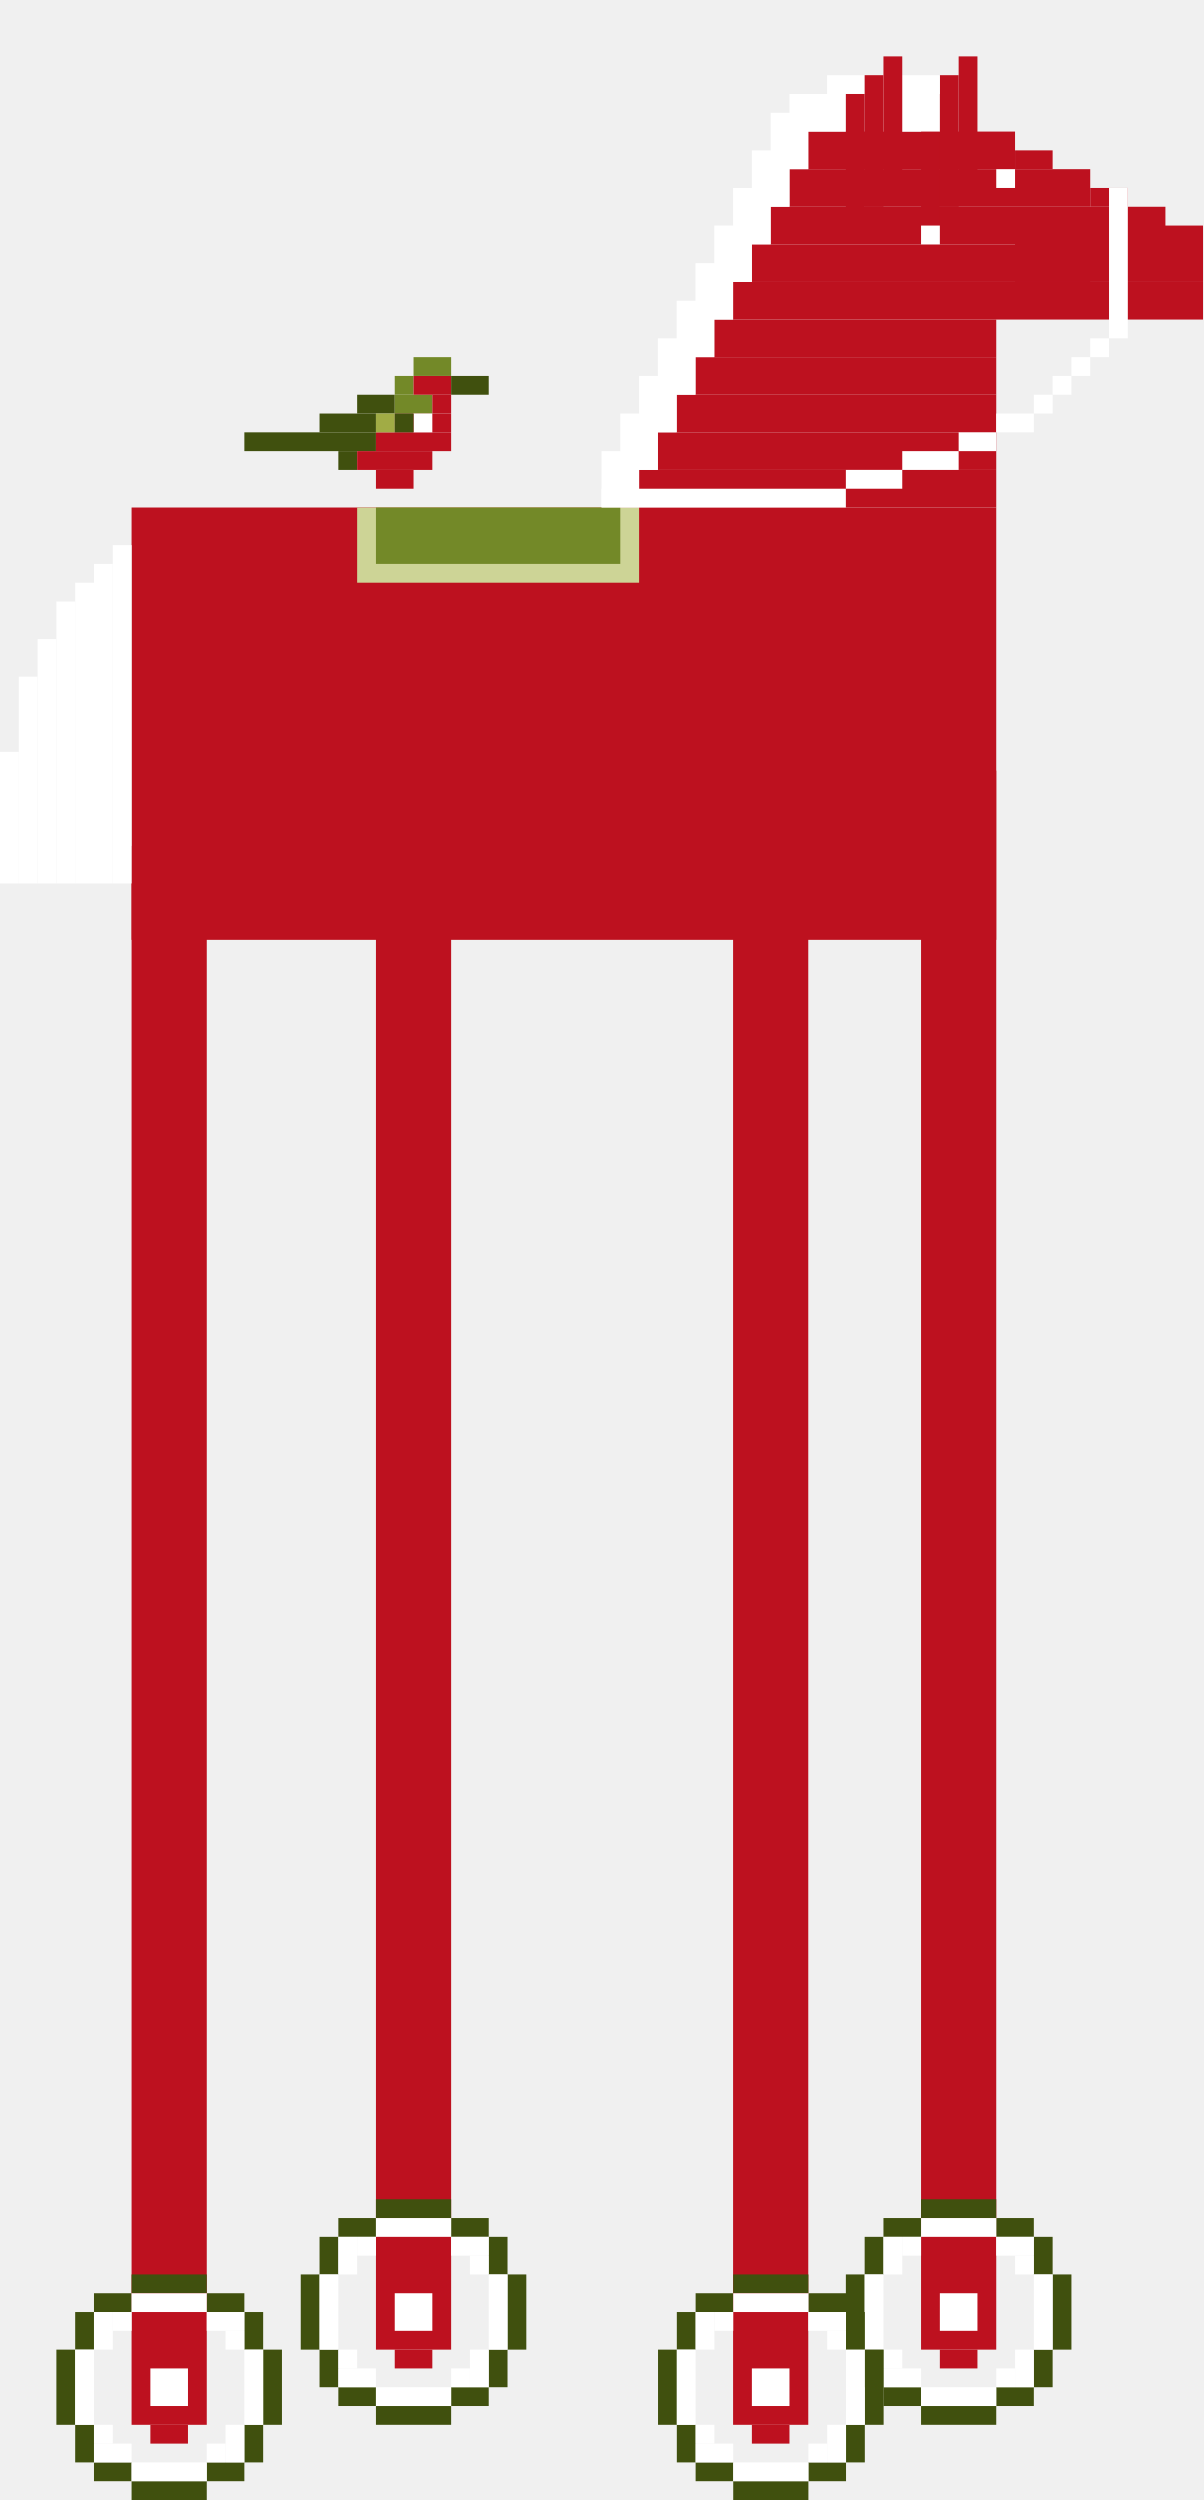
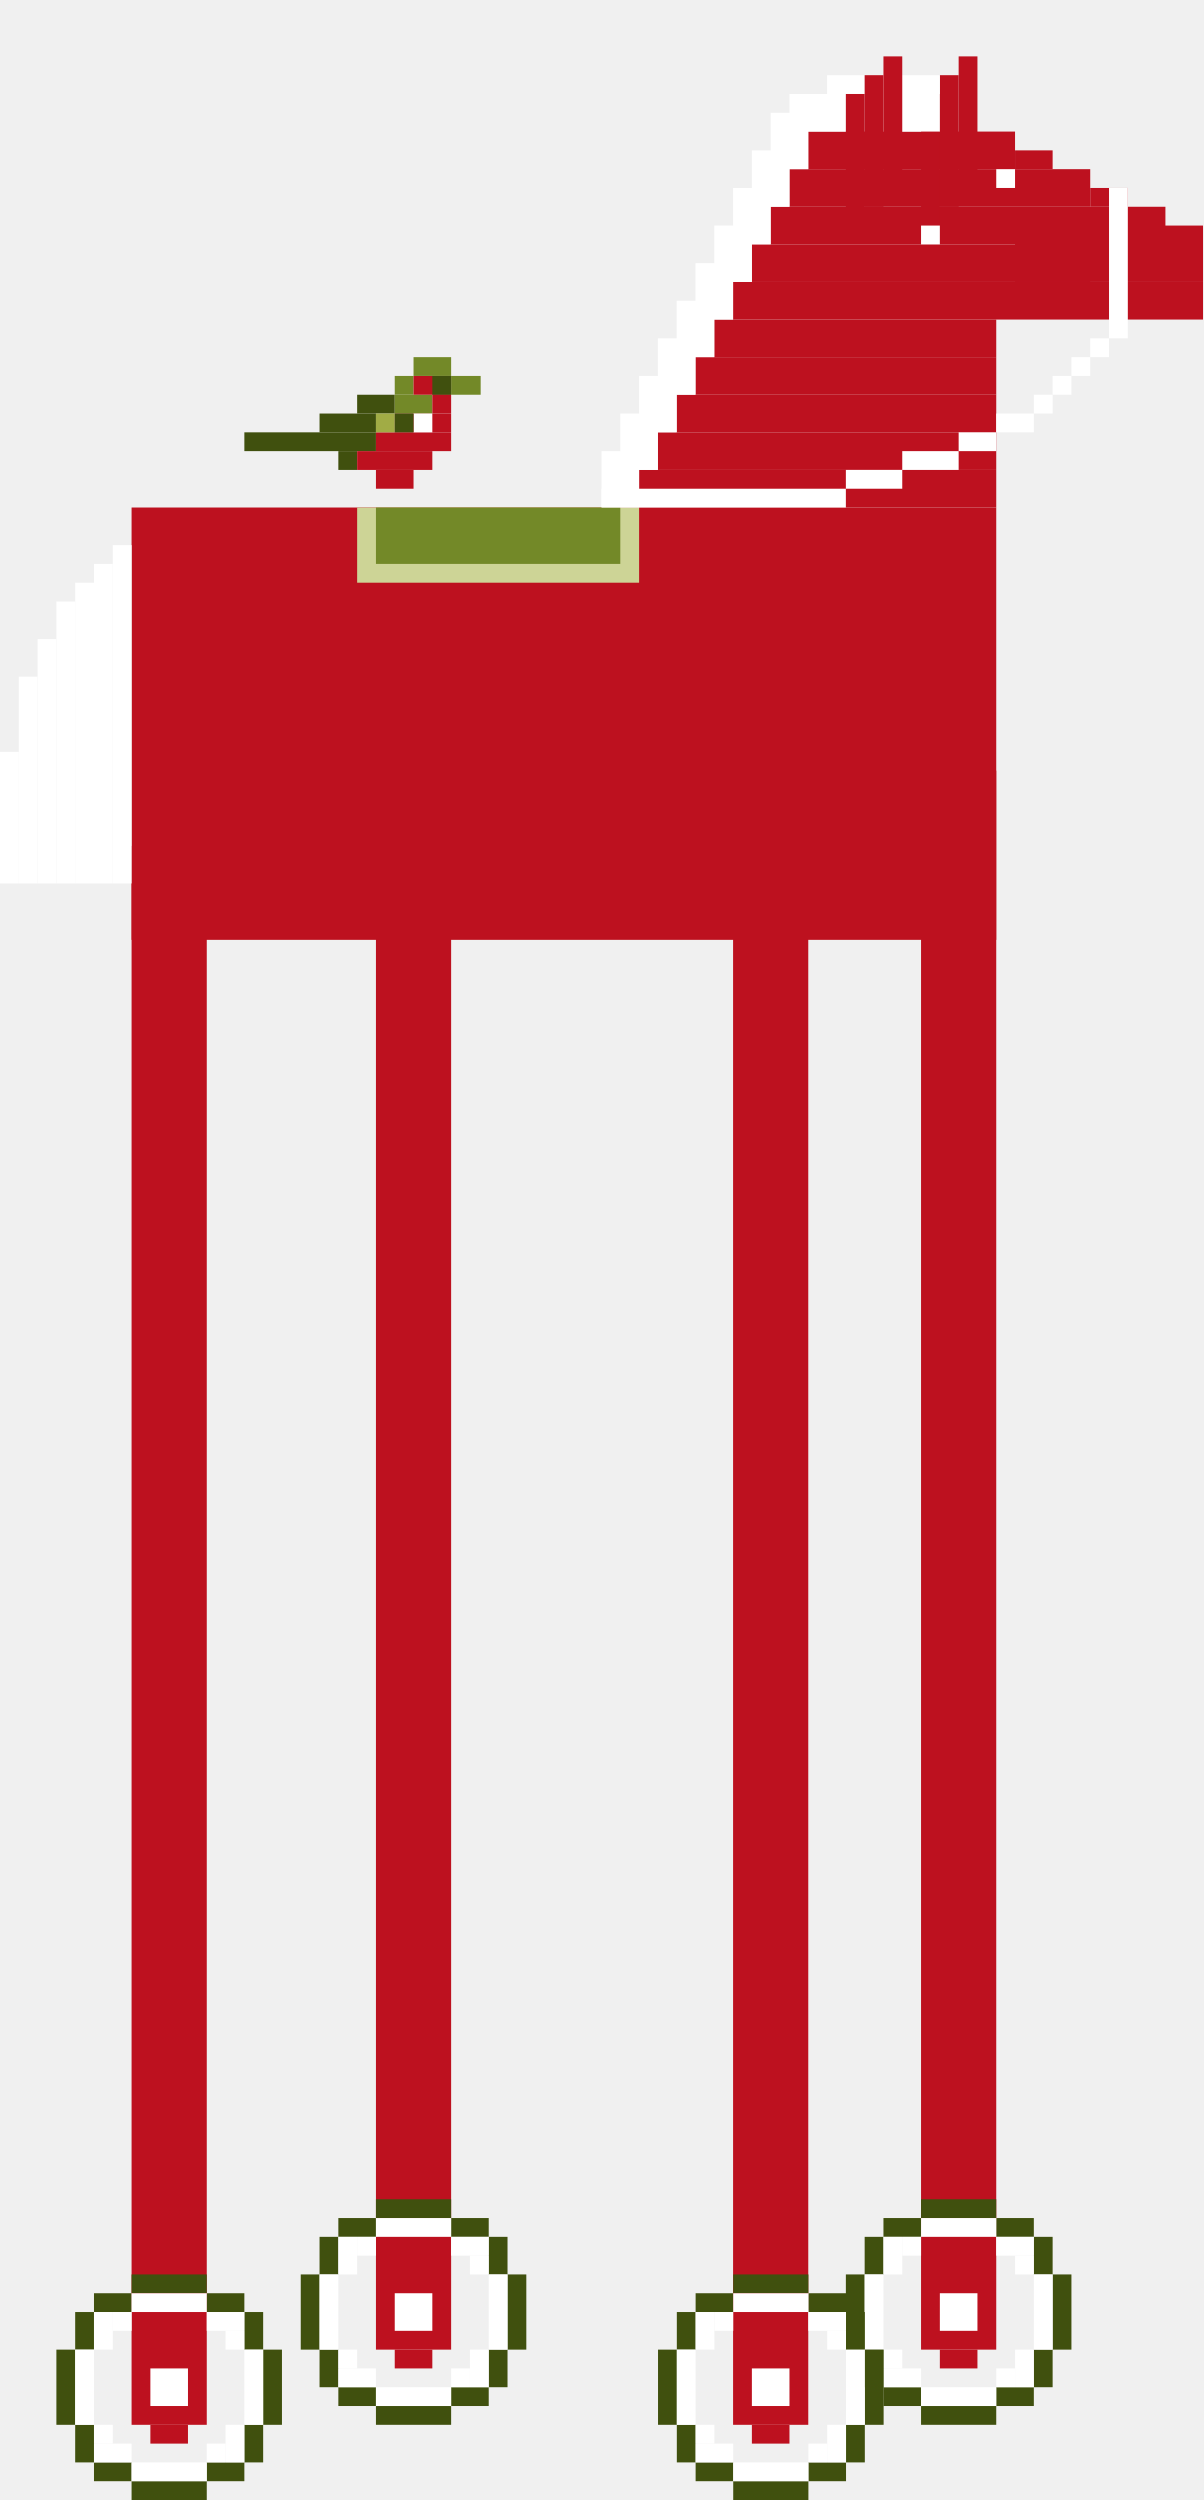
<svg xmlns="http://www.w3.org/2000/svg" width="448" height="931" viewBox="0 0 448 931" fill="none">
  <g id="Section_6">
    <g id="Horse">
      <g id="HorseBody">
        <path id="Vector" d="M371 189H49V350H371V189Z" fill="#BD111F" />
        <path id="Vector_2" d="M77 315H49V903H77V315Z" fill="#BD111F" />
        <path id="Vector_3" d="M301 315H273V903H301V315Z" fill="#BD111F" />
        <path id="Vector_4" d="M294 882H280V896H294V882Z" fill="#BD111F" />
        <path id="Vector_5" d="M168 287H140V875H168V287Z" fill="#BD111F" />
        <path id="Vector_6" d="M371 287H343V875H371V287Z" fill="#BD111F" />
        <path id="Vector_7" d="M364 875H350V882H364V875Z" fill="#BD111F" />
        <path id="Vector_8" d="M161 875H147V882H161V875Z" fill="#BD111F" />
        <path id="Vector_9" d="M70 903H56V910H70V903Z" fill="#BD111F" />
        <path id="Vector_10" d="M294 903H280V910H294V903Z" fill="#BD111F" />
        <path id="Vector_11" d="M371 175H238V189H371V175Z" fill="#BD111F" />
        <path id="Vector_12" d="M371 161H245V175H371V161Z" fill="#BD111F" />
        <path id="Vector_13" d="M371 147H252V161H371V147Z" fill="#BD111F" />
        <path id="Vector_14" d="M371 133H259V147H371V133Z" fill="#BD111F" />
        <path id="Vector_15" d="M371 119H266V133H371V119Z" fill="#BD111F" />
        <path id="Vector_16" d="M448 105H273V119H448V105Z" fill="#BD111F" />
        <path id="Vector_17" d="M406 91H280V105H406V91Z" fill="#BD111F" />
        <path id="Vector_18" d="M434 77H287V91H434V77Z" fill="#BD111F" />
        <path id="Vector_19" d="M406 63H294V77H406V63Z" fill="#BD111F" />
        <path id="Vector_20" d="M378 49H301V63H378V49Z" fill="#BD111F" />
        <path id="Vector_21" d="M392 56H378V63H392V56Z" fill="#BD111F" />
        <path id="Vector_22" d="M420 70H406V77H420V70Z" fill="#BD111F" />
        <path id="Vector_23" d="M448 84H378V105H448V84Z" fill="#BD111F" />
        <g id="Group">
          <path id="Vector_24" d="M364 21H357V70H364V21Z" fill="#BD111F" />
          <path id="Vector_25" d="M357 28H350V77H357V28Z" fill="#BD111F" />
          <path id="Vector_26" d="M350 35H343V84H350V35Z" fill="#BD111F" />
        </g>
        <path id="Vector_27" d="M238 168H224V189H238V168Z" fill="white" />
        <path id="Vector_28" d="M245 154H231V175H245V154Z" fill="white" />
        <path id="Vector_29" d="M252 140H238V161H252V140Z" fill="white" />
        <path id="Vector_30" d="M259 126H245V147H259V126Z" fill="white" />
        <path id="Vector_31" d="M266 112H252V133H266V112Z" fill="white" />
        <path id="Vector_32" d="M273 98H259V119H273V98Z" fill="white" />
        <path id="Vector_33" d="M280 84H266V105H280V84Z" fill="white" />
        <path id="Vector_34" d="M287 70H273V91H287V70Z" fill="white" />
        <path id="Vector_35" d="M294 56H280V77H294V56Z" fill="white" />
        <path id="Vector_36" d="M301 42H287V63H301V42Z" fill="white" />
        <path id="Vector_37" d="M315 35H294V49H315V35Z" fill="white" />
        <path id="Vector_38" d="M350 28H329V49H350V28Z" fill="white" />
        <path id="Vector_39" d="M322 28H308V35H322V28Z" fill="white" />
        <path id="Vector_40" d="M49 203H42V329H49V203Z" fill="white" />
        <path id="Vector_41" d="M42 210H35V329H42V210Z" fill="white" />
        <path id="Vector_42" d="M35 217H28V329H35V217Z" fill="white" />
        <path id="Vector_43" d="M28 224H21V329H28V224Z" fill="white" />
        <path id="Vector_44" d="M21 238H14V329H21V238Z" fill="white" />
        <path id="Vector_45" d="M14 252H7V329H14V252Z" fill="white" />
        <path id="Vector_46" d="M7 280H0V329H7V280Z" fill="white" />
        <path id="Vector_47" d="M238 189H133V217H238V189Z" fill="#CDD496" />
        <path id="Vector_48" d="M231 189H140V210H231V189Z" fill="#738928" />
        <g id="Group_2">
          <path id="Vector_49" d="M315 182H224V189H315V182Z" fill="white" />
          <path id="Vector_50" d="M336 175H315V182H336V175Z" fill="white" />
          <path id="Vector_51" d="M357 168H336V175H357V168Z" fill="white" />
          <path id="Vector_52" d="M371 161H357V168H371V161Z" fill="white" />
          <path id="Vector_53" d="M385 154H371V161H385V154Z" fill="white" />
          <path id="Vector_54" d="M392 147H385V154H392V147Z" fill="white" />
          <path id="Vector_55" d="M399 140H392V147H399V140Z" fill="white" />
          <path id="Vector_56" d="M406 133H399V140H406V133Z" fill="white" />
          <path id="Vector_57" d="M413 126H406V133H413V126Z" fill="white" />
          <path id="Vector_58" d="M420 70H413V126H420V70Z" fill="white" />
        </g>
        <g id="Group_3">
-           <path id="Vector_59" d="M350 84H343V91H350V84Z" fill="white" />
-           <path id="Vector_60" d="M378 63H371V70H378V63Z" fill="white" />
+           <path id="Horse_Eye_2" d="M350 84H343V91H350V84Z" fill="white" />
+           <path id="Horse_Eye_1" d="M378 63H371V70H378V63Z" fill="white" />
        </g>
        <g id="Group_4">
-           <path id="Vector_61" d="M336 21H329V70H336V21Z" fill="#BD111F" />
-           <path id="Vector_62" d="M329 28H322V77H329V28Z" fill="#BD111F" />
-           <path id="Vector_63" d="M322 35H315V84H322V35Z" fill="#BD111F" />
+           <path id="Vector_59" d="M336 21H329V70H336V21Z" fill="#BD111F" />
+           <path id="Vector_60" d="M329 28H322V77H329V28Z" fill="#BD111F" />
+           <path id="Vector_61" d="M322 35H315V84H322V35Z" fill="#BD111F" />
        </g>
      </g>
      <g id="Tires">
        <g id="Tire_1">
          <g id="Group_5">
-             <path id="Vector_64" d="M28 875H21V903H28V875Z" fill="#40500E" />
-             <path id="Vector_65" d="M35 861H28V875H35V861Z" fill="#40500E" />
-             <path id="Vector_66" d="M49 854H35V861H49V854Z" fill="#40500E" />
-             <path id="Vector_67" d="M77 854V847H49V854H77Z" fill="#40500E" />
-             <path id="Vector_68" d="M91 861V854H77V861H91Z" fill="#40500E" />
-             <path id="Vector_69" d="M98 875V861H91V875H98Z" fill="#40500E" />
-             <path id="Vector_70" d="M98 903H105V875H98V903Z" fill="#40500E" />
-             <path id="Vector_71" d="M91 917H98V903H91V917Z" fill="#40500E" />
-             <path id="Vector_72" d="M77 924H91V917H77V924Z" fill="#40500E" />
-             <path id="Vector_73" d="M49 924V931H77V924H49Z" fill="#40500E" />
-             <path id="Vector_74" d="M35 917V924H49V917H35Z" fill="#40500E" />
-             <path id="Vector_75" d="M28 903V917H35V903H28Z" fill="#40500E" />
+             <path id="Vector_62" d="M28 875H21V903H28V875Z" fill="#40500E" />
+             <path id="Vector_63" d="M35 861H28V875H35V861Z" fill="#40500E" />
+             <path id="Vector_64" d="M49 854H35V861H49V854Z" fill="#40500E" />
+             <path id="Vector_65" d="M77 854V847H49V854H77Z" fill="#40500E" />
+             <path id="Vector_66" d="M91 861V854H77V861H91Z" fill="#40500E" />
+             <path id="Vector_67" d="M98 875V861H91V875H98Z" fill="#40500E" />
+             <path id="Vector_68" d="M98 903H105V875H98V903Z" fill="#40500E" />
+             <path id="Vector_69" d="M91 917H98V903H91V917Z" fill="#40500E" />
+             <path id="Vector_70" d="M77 924H91V917H77V924Z" fill="#40500E" />
+             <path id="Vector_71" d="M49 924V931H77V924H49Z" fill="#40500E" />
+             <path id="Vector_72" d="M35 917V924H49V917H35Z" fill="#40500E" />
+             <path id="Vector_73" d="M28 903V917H35V903H28Z" fill="#40500E" />
          </g>
          <g id="Group_6">
-             <path id="Vector_76" d="M35 875H28V903H35V875Z" fill="white" />
-             <path id="Vector_77" d="M42 861H35V875H42V861Z" fill="white" />
-             <path id="Vector_78" d="M49 861H42V868H49V861Z" fill="white" />
-             <path id="Vector_79" d="M77 861V854H49V861H77Z" fill="white" />
-             <path id="Vector_80" d="M91 868V861H77V868H91Z" fill="white" />
-             <path id="Vector_81" d="M91 875V868H84V875H91Z" fill="white" />
-             <path id="Vector_82" d="M91 903H98V875H91V903Z" fill="white" />
-             <path id="Vector_83" d="M84 917H91V903H84V917Z" fill="white" />
-             <path id="Vector_84" d="M77 917H84V910H77V917Z" fill="white" />
-             <path id="Vector_85" d="M49 917V924H77V917H49Z" fill="white" />
-             <path id="Vector_86" d="M35 910V917H49V910H35Z" fill="white" />
-             <path id="Vector_87" d="M35 903V910H42V903H35Z" fill="white" />
-             <path id="Vector_88" d="M70 882H56V896H70V882Z" fill="white" />
+             <path id="Vector_74" d="M35 875H28V903H35V875Z" fill="white" />
+             <path id="Vector_75" d="M42 861H35V875H42V861Z" fill="white" />
+             <path id="Vector_76" d="M49 861H42V868H49V861Z" fill="white" />
+             <path id="Vector_77" d="M77 861V854H49V861H77Z" fill="white" />
+             <path id="Vector_78" d="M91 868V861H77V868H91Z" fill="white" />
+             <path id="Vector_79" d="M91 875V868H84V875H91Z" fill="white" />
+             <path id="Vector_80" d="M91 903H98V875H91V903Z" fill="white" />
+             <path id="Vector_81" d="M84 917H91V903H84V917Z" fill="white" />
+             <path id="Vector_82" d="M77 917H84V910H77V917Z" fill="white" />
+             <path id="Vector_83" d="M49 917V924H77V917H49Z" fill="white" />
+             <path id="Vector_84" d="M35 910V917H49V910H35Z" fill="white" />
+             <path id="Vector_85" d="M35 903V910H42V903H35Z" fill="white" />
+             <path id="Vector_86" d="M70 882H56V896H70V882Z" fill="white" />
          </g>
        </g>
        <g id="Tire_2">
          <g id="Group_7">
-             <path id="Vector_89" d="M119 847H112V875H119V847Z" fill="#40500E" />
-             <path id="Vector_90" d="M126 833H119V847H126V833Z" fill="#40500E" />
-             <path id="Vector_91" d="M140 826H126V833H140V826Z" fill="#40500E" />
-             <path id="Vector_92" d="M168 826V819H140V826H168Z" fill="#40500E" />
-             <path id="Vector_93" d="M182 833V826H168V833H182Z" fill="#40500E" />
-             <path id="Vector_94" d="M189 847V833H182V847H189Z" fill="#40500E" />
-             <path id="Vector_95" d="M189 875H196V847H189V875Z" fill="#40500E" />
-             <path id="Vector_96" d="M182 889H189V875H182V889Z" fill="#40500E" />
-             <path id="Vector_97" d="M168 896H182V889H168V896Z" fill="#40500E" />
-             <path id="Vector_98" d="M140 896V903H168V896H140Z" fill="#40500E" />
-             <path id="Vector_99" d="M126 889V896H140V889H126Z" fill="#40500E" />
-             <path id="Vector_100" d="M119 875V889H126V875H119Z" fill="#40500E" />
+             <path id="Vector_87" d="M119 847H112V875H119V847Z" fill="#40500E" />
+             <path id="Vector_88" d="M126 833H119V847H126V833Z" fill="#40500E" />
+             <path id="Vector_89" d="M140 826H126V833H140V826Z" fill="#40500E" />
+             <path id="Vector_90" d="M168 826V819H140V826H168Z" fill="#40500E" />
+             <path id="Vector_91" d="M182 833V826H168V833H182Z" fill="#40500E" />
+             <path id="Vector_92" d="M189 847V833H182V847H189Z" fill="#40500E" />
+             <path id="Vector_93" d="M189 875H196V847H189V875Z" fill="#40500E" />
+             <path id="Vector_94" d="M182 889H189V875H182V889Z" fill="#40500E" />
+             <path id="Vector_95" d="M168 896H182V889H168V896Z" fill="#40500E" />
+             <path id="Vector_96" d="M140 896V903H168V896H140Z" fill="#40500E" />
+             <path id="Vector_97" d="M126 889V896H140V889H126Z" fill="#40500E" />
+             <path id="Vector_98" d="M119 875V889H126V875H119Z" fill="#40500E" />
          </g>
          <g id="Group_8">
-             <path id="Vector_101" d="M126 847H119V875H126V847Z" fill="white" />
-             <path id="Vector_102" d="M133 833H126V847H133V833Z" fill="white" />
-             <path id="Vector_103" d="M140 833H133V840H140V833Z" fill="white" />
-             <path id="Vector_104" d="M168 833V826H140V833H168Z" fill="white" />
-             <path id="Vector_105" d="M182 840V833H168V840H182Z" fill="white" />
-             <path id="Vector_106" d="M182 847V840H175V847H182Z" fill="white" />
-             <path id="Vector_107" d="M182 875H189V847H182V875Z" fill="white" />
-             <path id="Vector_108" d="M175 889H182V875H175V889Z" fill="white" />
-             <path id="Vector_109" d="M168 889H175V882H168V889Z" fill="white" />
-             <path id="Vector_110" d="M140 889V896H168V889H140Z" fill="white" />
-             <path id="Vector_111" d="M126 882V889H140V882H126Z" fill="white" />
-             <path id="Vector_112" d="M126 875V882H133V875H126Z" fill="white" />
-             <path id="Vector_113" d="M161 854H147V868H161V854Z" fill="white" />
+             <path id="Vector_99" d="M126 847H119V875H126V847Z" fill="white" />
+             <path id="Vector_100" d="M133 833H126V847H133V833Z" fill="white" />
+             <path id="Vector_101" d="M140 833H133V840H140V833Z" fill="white" />
+             <path id="Vector_102" d="M168 833V826H140V833H168Z" fill="white" />
+             <path id="Vector_103" d="M182 840V833H168V840H182Z" fill="white" />
+             <path id="Vector_104" d="M182 847V840H175V847H182Z" fill="white" />
+             <path id="Vector_105" d="M182 875H189V847H182V875Z" fill="white" />
+             <path id="Vector_106" d="M175 889H182V875H175V889Z" fill="white" />
+             <path id="Vector_107" d="M168 889H175V882H168V889Z" fill="white" />
+             <path id="Vector_108" d="M140 889V896H168V889H140Z" fill="white" />
+             <path id="Vector_109" d="M126 882V889H140V882H126Z" fill="white" />
+             <path id="Vector_110" d="M126 875V882H133V875H126Z" fill="white" />
+             <path id="Vector_111" d="M161 854H147V868H161V854Z" fill="white" />
          </g>
        </g>
        <g id="Tire_4">
          <g id="Group_9">
-             <path id="Vector_114" d="M322 847H315V875H322V847Z" fill="#40500E" />
-             <path id="Vector_115" d="M329 833H322V847H329V833Z" fill="#40500E" />
-             <path id="Vector_116" d="M343 826H329V833H343V826Z" fill="#40500E" />
-             <path id="Vector_117" d="M371 826V819H343V826H371Z" fill="#40500E" />
-             <path id="Vector_118" d="M385 833V826H371V833H385Z" fill="#40500E" />
-             <path id="Vector_119" d="M392 847V833H385V847H392Z" fill="#40500E" />
-             <path id="Vector_120" d="M392 875H399V847H392V875Z" fill="#40500E" />
-             <path id="Vector_121" d="M385 889H392V875H385V889Z" fill="#40500E" />
-             <path id="Vector_122" d="M371 896H385V889H371V896Z" fill="#40500E" />
-             <path id="Vector_123" d="M343 896V903H371V896H343Z" fill="#40500E" />
-             <path id="Vector_124" d="M329 889V896H343V889H329Z" fill="#40500E" />
-             <path id="Vector_125" d="M322 875V889H329V875H322Z" fill="#40500E" />
+             <path id="Vector_112" d="M322 847H315V875H322V847Z" fill="#40500E" />
+             <path id="Vector_113" d="M329 833H322V847H329V833Z" fill="#40500E" />
+             <path id="Vector_114" d="M343 826H329V833H343V826Z" fill="#40500E" />
+             <path id="Vector_115" d="M371 826V819H343V826H371Z" fill="#40500E" />
+             <path id="Vector_116" d="M385 833V826H371V833H385Z" fill="#40500E" />
+             <path id="Vector_117" d="M392 847V833H385V847H392Z" fill="#40500E" />
+             <path id="Vector_118" d="M392 875H399V847H392V875Z" fill="#40500E" />
+             <path id="Vector_119" d="M385 889H392V875H385V889Z" fill="#40500E" />
+             <path id="Vector_120" d="M371 896H385V889H371V896Z" fill="#40500E" />
+             <path id="Vector_121" d="M343 896V903H371V896H343Z" fill="#40500E" />
+             <path id="Vector_122" d="M329 889V896H343V889H329Z" fill="#40500E" />
+             <path id="Vector_123" d="M322 875V889H329V875H322Z" fill="#40500E" />
          </g>
          <g id="Group_10">
-             <path id="Vector_126" d="M329 847H322V875H329V847Z" fill="white" />
-             <path id="Vector_127" d="M336 833H329V847H336V833Z" fill="white" />
-             <path id="Vector_128" d="M343 833H336V840H343V833Z" fill="white" />
-             <path id="Vector_129" d="M371 833V826H343V833H371Z" fill="white" />
-             <path id="Vector_130" d="M385 840V833H371V840H385Z" fill="white" />
-             <path id="Vector_131" d="M385 847V840H378V847H385Z" fill="white" />
-             <path id="Vector_132" d="M385 875H392V847H385V875Z" fill="white" />
-             <path id="Vector_133" d="M378 889H385V875H378V889Z" fill="white" />
-             <path id="Vector_134" d="M371 889H378V882H371V889Z" fill="white" />
-             <path id="Vector_135" d="M343 889V896H371V889H343Z" fill="white" />
-             <path id="Vector_136" d="M329 882V889H343V882H329Z" fill="white" />
-             <path id="Vector_137" d="M329 875V882H336V875H329Z" fill="white" />
-             <path id="Vector_138" d="M364 854H350V868H364V854Z" fill="white" />
+             <path id="Vector_124" d="M329 847H322V875H329V847Z" fill="white" />
+             <path id="Vector_125" d="M336 833H329V847H336V833Z" fill="white" />
+             <path id="Vector_126" d="M343 833H336V840H343V833Z" fill="white" />
+             <path id="Vector_127" d="M371 833V826H343V833H371Z" fill="white" />
+             <path id="Vector_128" d="M385 840V833H371V840H385Z" fill="white" />
+             <path id="Vector_129" d="M385 847V840H378V847H385Z" fill="white" />
+             <path id="Vector_130" d="M385 875H392V847H385V875Z" fill="white" />
+             <path id="Vector_131" d="M378 889H385V875H378V889Z" fill="white" />
+             <path id="Vector_132" d="M371 889H378V882H371V889Z" fill="white" />
+             <path id="Vector_133" d="M343 889V896H371V889H343Z" fill="white" />
+             <path id="Vector_134" d="M329 882V889H343V882H329Z" fill="white" />
+             <path id="Vector_135" d="M329 875V882H336V875H329Z" fill="white" />
+             <path id="Vector_136" d="M364 854H350V868H364V854Z" fill="white" />
          </g>
        </g>
        <g id="Tire_3">
          <g id="Group_11">
-             <path id="Vector_139" d="M252.05 875H245.05V903H252.05V875Z" fill="#40500E" />
-             <path id="Vector_140" d="M259.05 861H252.05V875H259.05V861Z" fill="#40500E" />
-             <path id="Vector_141" d="M273.05 854H259.05V861H273.05V854Z" fill="#40500E" />
-             <path id="Vector_142" d="M301.05 854V847H273.05V854H301.05Z" fill="#40500E" />
-             <path id="Vector_143" d="M315.05 861V854H301.05V861H315.05Z" fill="#40500E" />
-             <path id="Vector_144" d="M322.05 875V861H315.05V875H322.05Z" fill="#40500E" />
-             <path id="Vector_145" d="M322.06 903H329.06V875H322.06V903Z" fill="#40500E" />
-             <path id="Vector_146" d="M315.06 917H322.06V903H315.06V917Z" fill="#40500E" />
-             <path id="Vector_147" d="M301.06 924H315.06V917H301.06V924Z" fill="#40500E" />
-             <path id="Vector_148" d="M273.05 924V931H301.05V924H273.05Z" fill="#40500E" />
-             <path id="Vector_149" d="M259.05 917V924H273.05V917H259.05Z" fill="#40500E" />
-             <path id="Vector_150" d="M252.05 903V917H259.05V903H252.05Z" fill="#40500E" />
+             <path id="Vector_137" d="M252.05 875H245.05V903H252.05V875Z" fill="#40500E" />
+             <path id="Vector_138" d="M259.05 861H252.05V875H259.05V861Z" fill="#40500E" />
+             <path id="Vector_139" d="M273.05 854H259.05V861H273.05V854Z" fill="#40500E" />
+             <path id="Vector_140" d="M301.05 854V847H273.05V854H301.05Z" fill="#40500E" />
+             <path id="Vector_141" d="M315.05 861V854H301.05V861H315.05Z" fill="#40500E" />
+             <path id="Vector_142" d="M322.05 875V861H315.05V875H322.05Z" fill="#40500E" />
+             <path id="Vector_143" d="M322.06 903H329.06V875H322.06V903Z" fill="#40500E" />
+             <path id="Vector_144" d="M315.06 917H322.06V903H315.06V917Z" fill="#40500E" />
+             <path id="Vector_145" d="M301.06 924H315.06V917H301.06V924Z" fill="#40500E" />
+             <path id="Vector_146" d="M273.05 924V931H301.05V924H273.05Z" fill="#40500E" />
+             <path id="Vector_147" d="M259.05 917V924H273.05V917H259.05Z" fill="#40500E" />
+             <path id="Vector_148" d="M252.05 903V917H259.05V903H252.05Z" fill="#40500E" />
          </g>
          <g id="Group_12">
-             <path id="Vector_151" d="M259.05 875H252.05V903H259.05V875Z" fill="white" />
-             <path id="Vector_152" d="M266.05 861H259.05V875H266.05V861Z" fill="white" />
-             <path id="Vector_153" d="M273.05 861H266.05V868H273.05V861Z" fill="white" />
-             <path id="Vector_154" d="M301.05 861V854H273.05V861H301.05Z" fill="white" />
-             <path id="Vector_155" d="M315.05 868V861H301.05V868H315.05Z" fill="white" />
-             <path id="Vector_156" d="M315.05 875V868H308.05V875H315.05Z" fill="white" />
-             <path id="Vector_157" d="M315.06 903H322.06V875H315.06V903Z" fill="white" />
-             <path id="Vector_158" d="M308.06 917H315.06V903H308.06V917Z" fill="white" />
-             <path id="Vector_159" d="M301.06 917H308.06V910H301.06V917Z" fill="white" />
-             <path id="Vector_160" d="M273.05 917V924H301.05V917H273.05Z" fill="white" />
-             <path id="Vector_161" d="M259.05 910V917H273.05V910H259.05Z" fill="white" />
-             <path id="Vector_162" d="M259.05 903V910H266.05V903H259.05Z" fill="white" />
-             <path id="Vector_163" d="M294 882H280V896H294V882Z" fill="white" />
+             <path id="Vector_149" d="M259.05 875H252.05V903H259.05V875Z" fill="white" />
+             <path id="Vector_150" d="M266.05 861H259.05V875H266.05V861Z" fill="white" />
+             <path id="Vector_151" d="M273.05 861H266.05V868H273.05V861Z" fill="white" />
+             <path id="Vector_152" d="M301.05 861V854H273.05V861H301.05Z" fill="white" />
+             <path id="Vector_153" d="M315.05 868V861H301.05V868H315.05Z" fill="white" />
+             <path id="Vector_154" d="M315.05 875V868H308.05V875H315.05Z" fill="white" />
+             <path id="Vector_155" d="M315.06 903H322.06V875H315.06V903Z" fill="white" />
+             <path id="Vector_156" d="M308.06 917H315.06V903H308.06V917Z" fill="white" />
+             <path id="Vector_157" d="M301.06 917H308.06V910H301.06V917Z" fill="white" />
+             <path id="Vector_158" d="M273.05 917V924H301.05V917H273.05Z" fill="white" />
+             <path id="Vector_159" d="M259.05 910V917H273.05V910H259.05Z" fill="white" />
+             <path id="Vector_160" d="M259.05 903V910H266.05V903H259.05Z" fill="white" />
+             <path id="Vector_161" d="M294 882H280V896H294V882Z" fill="white" />
          </g>
        </g>
      </g>
    </g>
-     <g id="Bird">
-       <path id="Vector_164" d="M168 154H147V161H168V154Z" fill="#BD111F" />
-       <path id="Vector_165" d="M140 154H119V161H140V154Z" fill="#40500E" />
-       <path id="Vector_166" d="M133 168H126V175H133V168Z" fill="#40500E" />
-       <path id="Vector_167" d="M140 161H91V168H140V161Z" fill="#40500E" />
-       <path id="Vector_168" d="M168 161H140V168H168V161Z" fill="#BD111F" />
-       <path id="Vector_169" d="M147 147H133V154H147V147Z" fill="#40500E" />
-       <path id="Vector_170" d="M161 147H147V154H161V147Z" fill="#738928" />
-       <path id="Vector_171" d="M154 140H147V147H154V140Z" fill="#738928" />
-       <path id="Vector_172" d="M168 140H154V147H168V140Z" fill="#BD111F" />
-       <path id="Vector_173" d="M168 147H161V154H168V147Z" fill="#BD111F" />
-       <path id="Vector_174" d="M168 133H154V140H168V133Z" fill="#738928" />
-       <path id="Vector_175" d="M182 140H168V147H182V140Z" fill="#40500E" />
-       <path id="Vector_176" d="M147 154H140V161H147V154Z" fill="#A1AC45" />
-       <path id="Vector_177" d="M161 154H154V161H161V154Z" fill="white" />
-       <path id="Vector_178" d="M154 154H147V161H154V154Z" fill="#40500E" />
-       <path id="Vector_179" d="M161 168H133V175H161V168Z" fill="#BD111F" />
-       <path id="Vector_180" d="M154 175H140V182H154V175Z" fill="#BD111F" />
+     <path id="Vector_162" d="M168 154H147V161H168V154Z" fill="#BD111F" />
+     <path id="Vector_163" d="M140 154H119V161H140V154Z" fill="#40500E" />
+     <path id="Vector_164" d="M133 168H126V175H133V168Z" fill="#40500E" />
+     <path id="Vector_165" d="M140 161H91V168H140V161Z" fill="#40500E" />
+     <path id="Vector_166" d="M168 161H140V168H168V161Z" fill="#BD111F" />
+     <path id="Vector_167" d="M147 147H133V154H147V147Z" fill="#40500E" />
+     <path id="Vector_168" d="M161 147H147V154H161V147Z" fill="#738928" />
+     <path id="Vector_169" d="M154 140H147V147H154V140Z" fill="#738928" />
+     <path id="Vector_170" d="M168 140H154V147H168V140Z" fill="#BD111F" />
+     <path id="Vector_171" d="M168 147H161V154H168V147Z" fill="#BD111F" />
+     <path id="Vector_172" d="M168 133H154V140H168V133Z" fill="#738928" />
+     <path id="Vector_173" d="M179 140H168V147H179V140Z" fill="#738928" />
+     <path id="Vector_174" d="M147 154H140V161H147V154Z" fill="#A1AC45" />
+     <path id="Vector_175" d="M161 154H154V161H161V154Z" fill="white" />
+     <path id="Vector_176" d="M154 154H147V161H154V154Z" fill="#40500E" />
+     <path id="Vector_177" d="M161 168H133V175H161V168Z" fill="#BD111F" />
+     <path id="Vector_178" d="M154 175H140V182H154V175Z" fill="#BD111F" />
+     <g id="Frame 1">
+       <rect id="Bird_eye" x="161" y="140" width="7" height="7" fill="#40500E" />
    </g>
  </g>
</svg>
